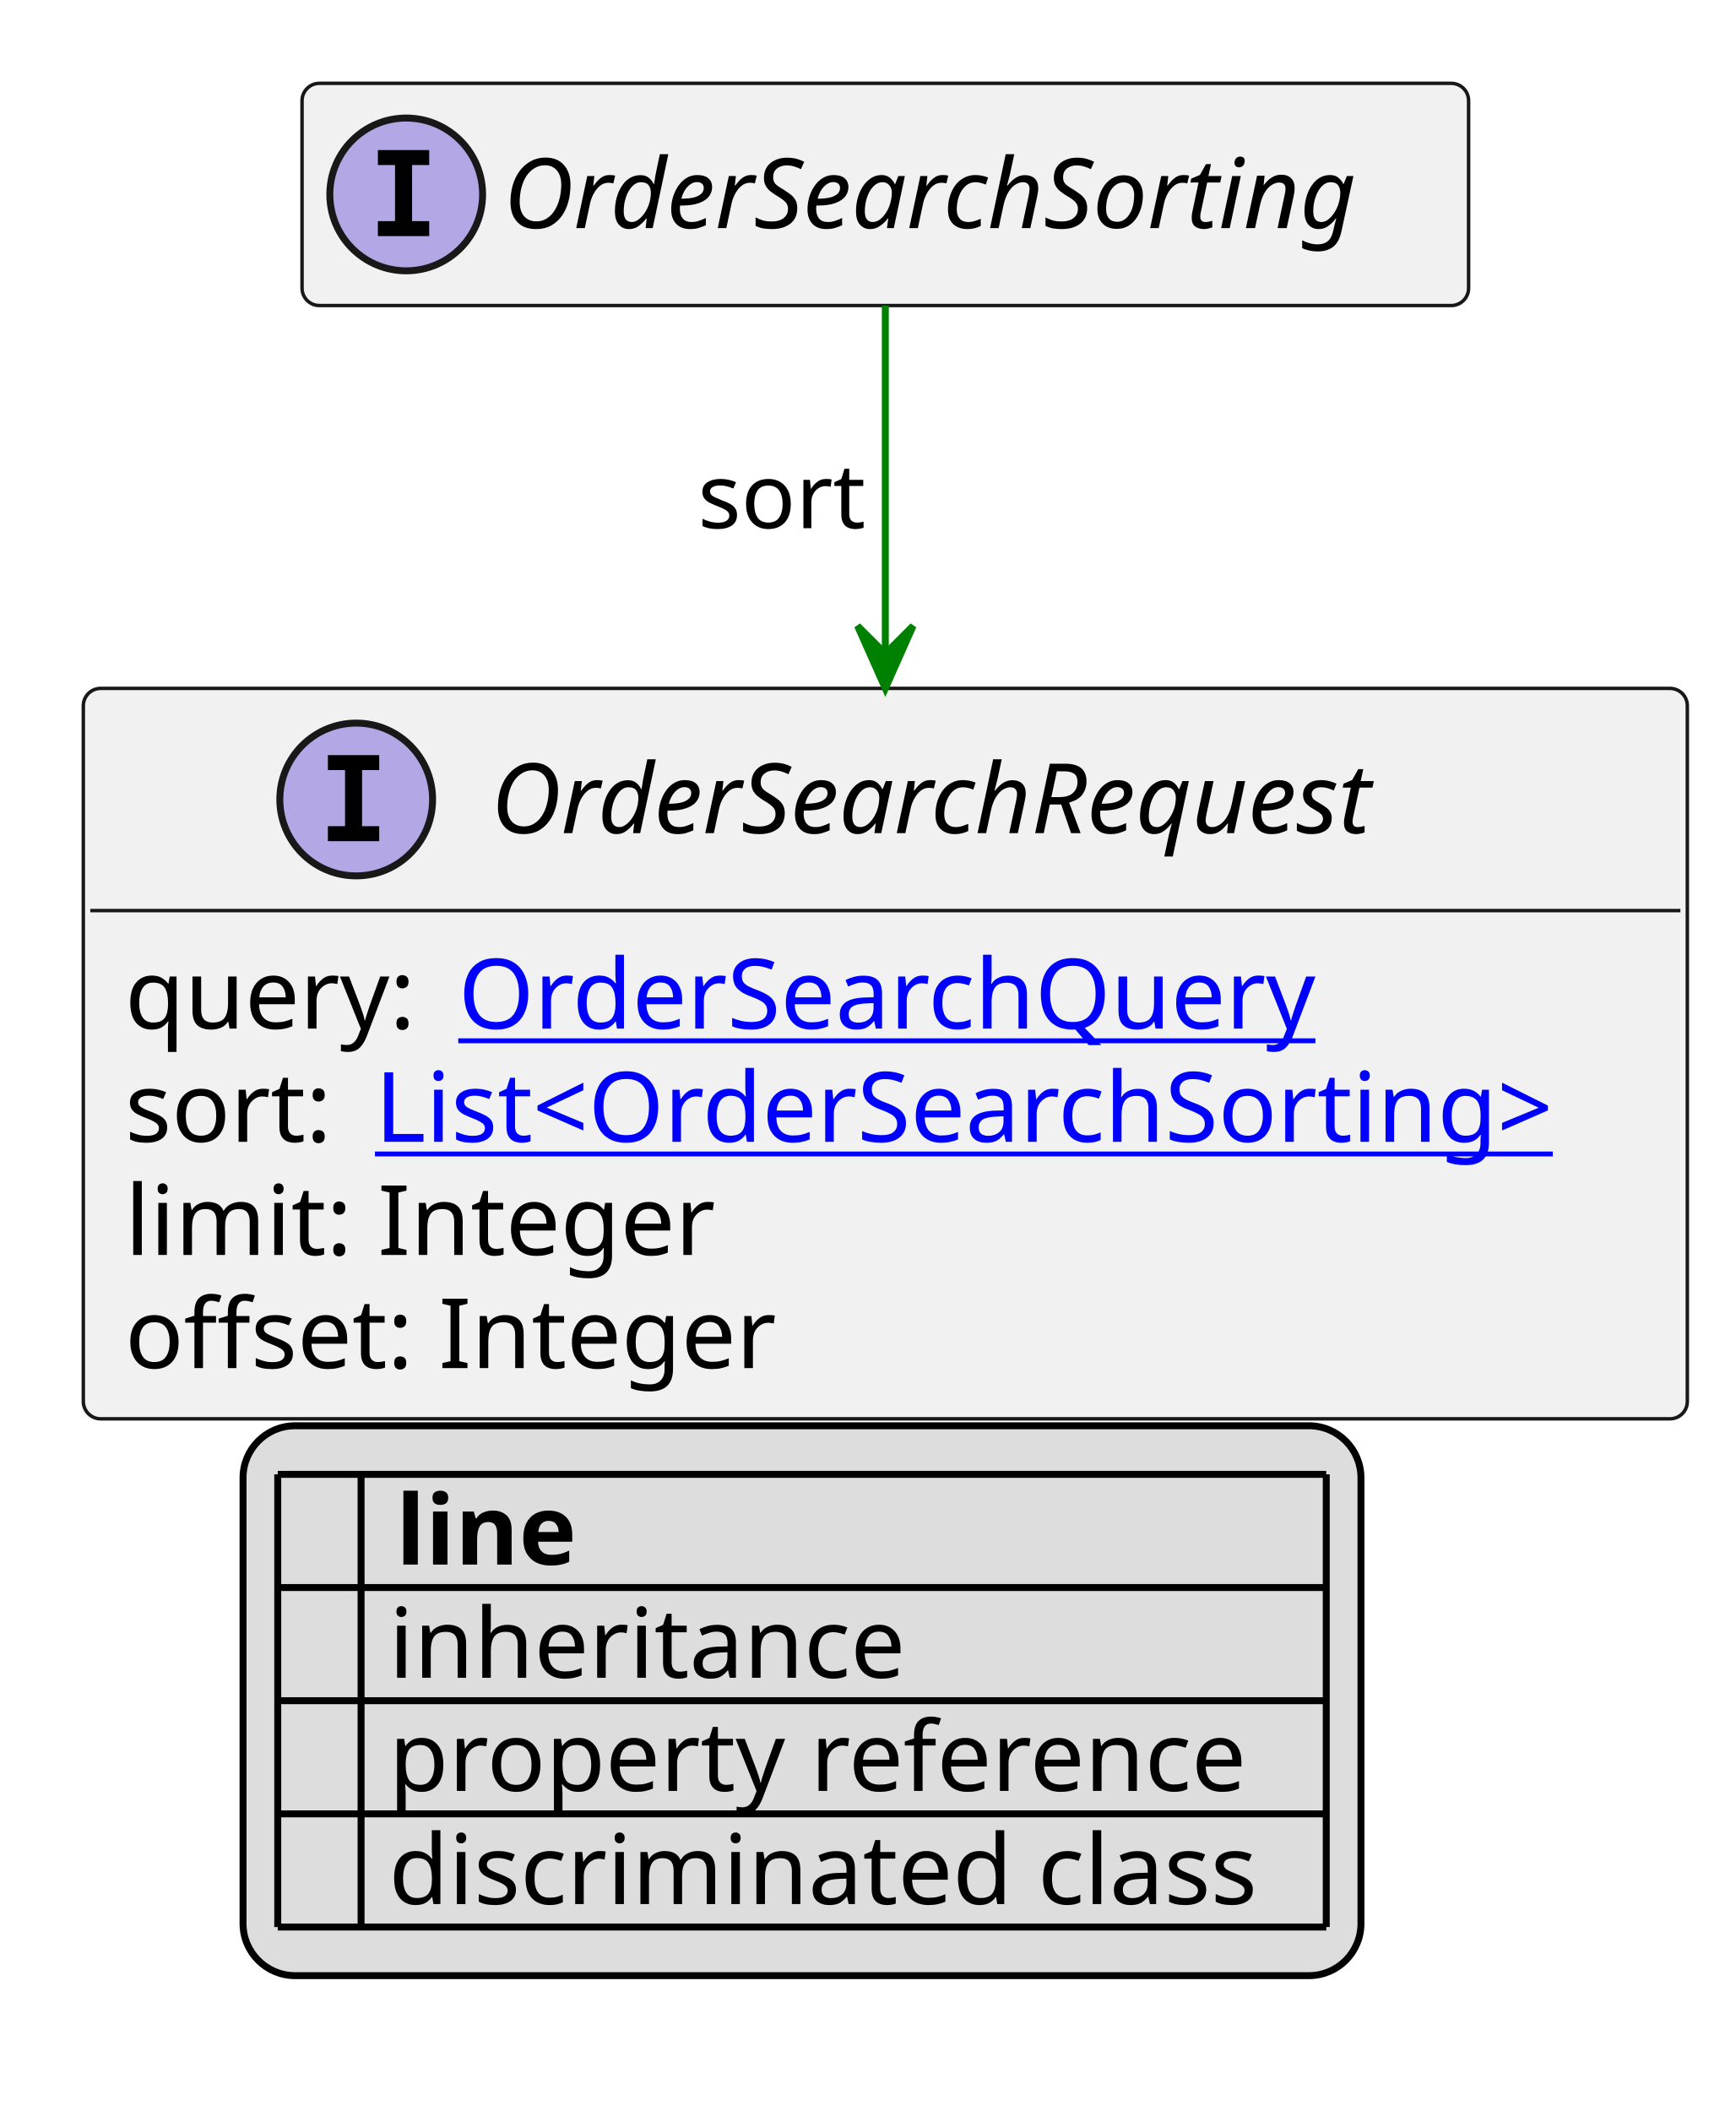
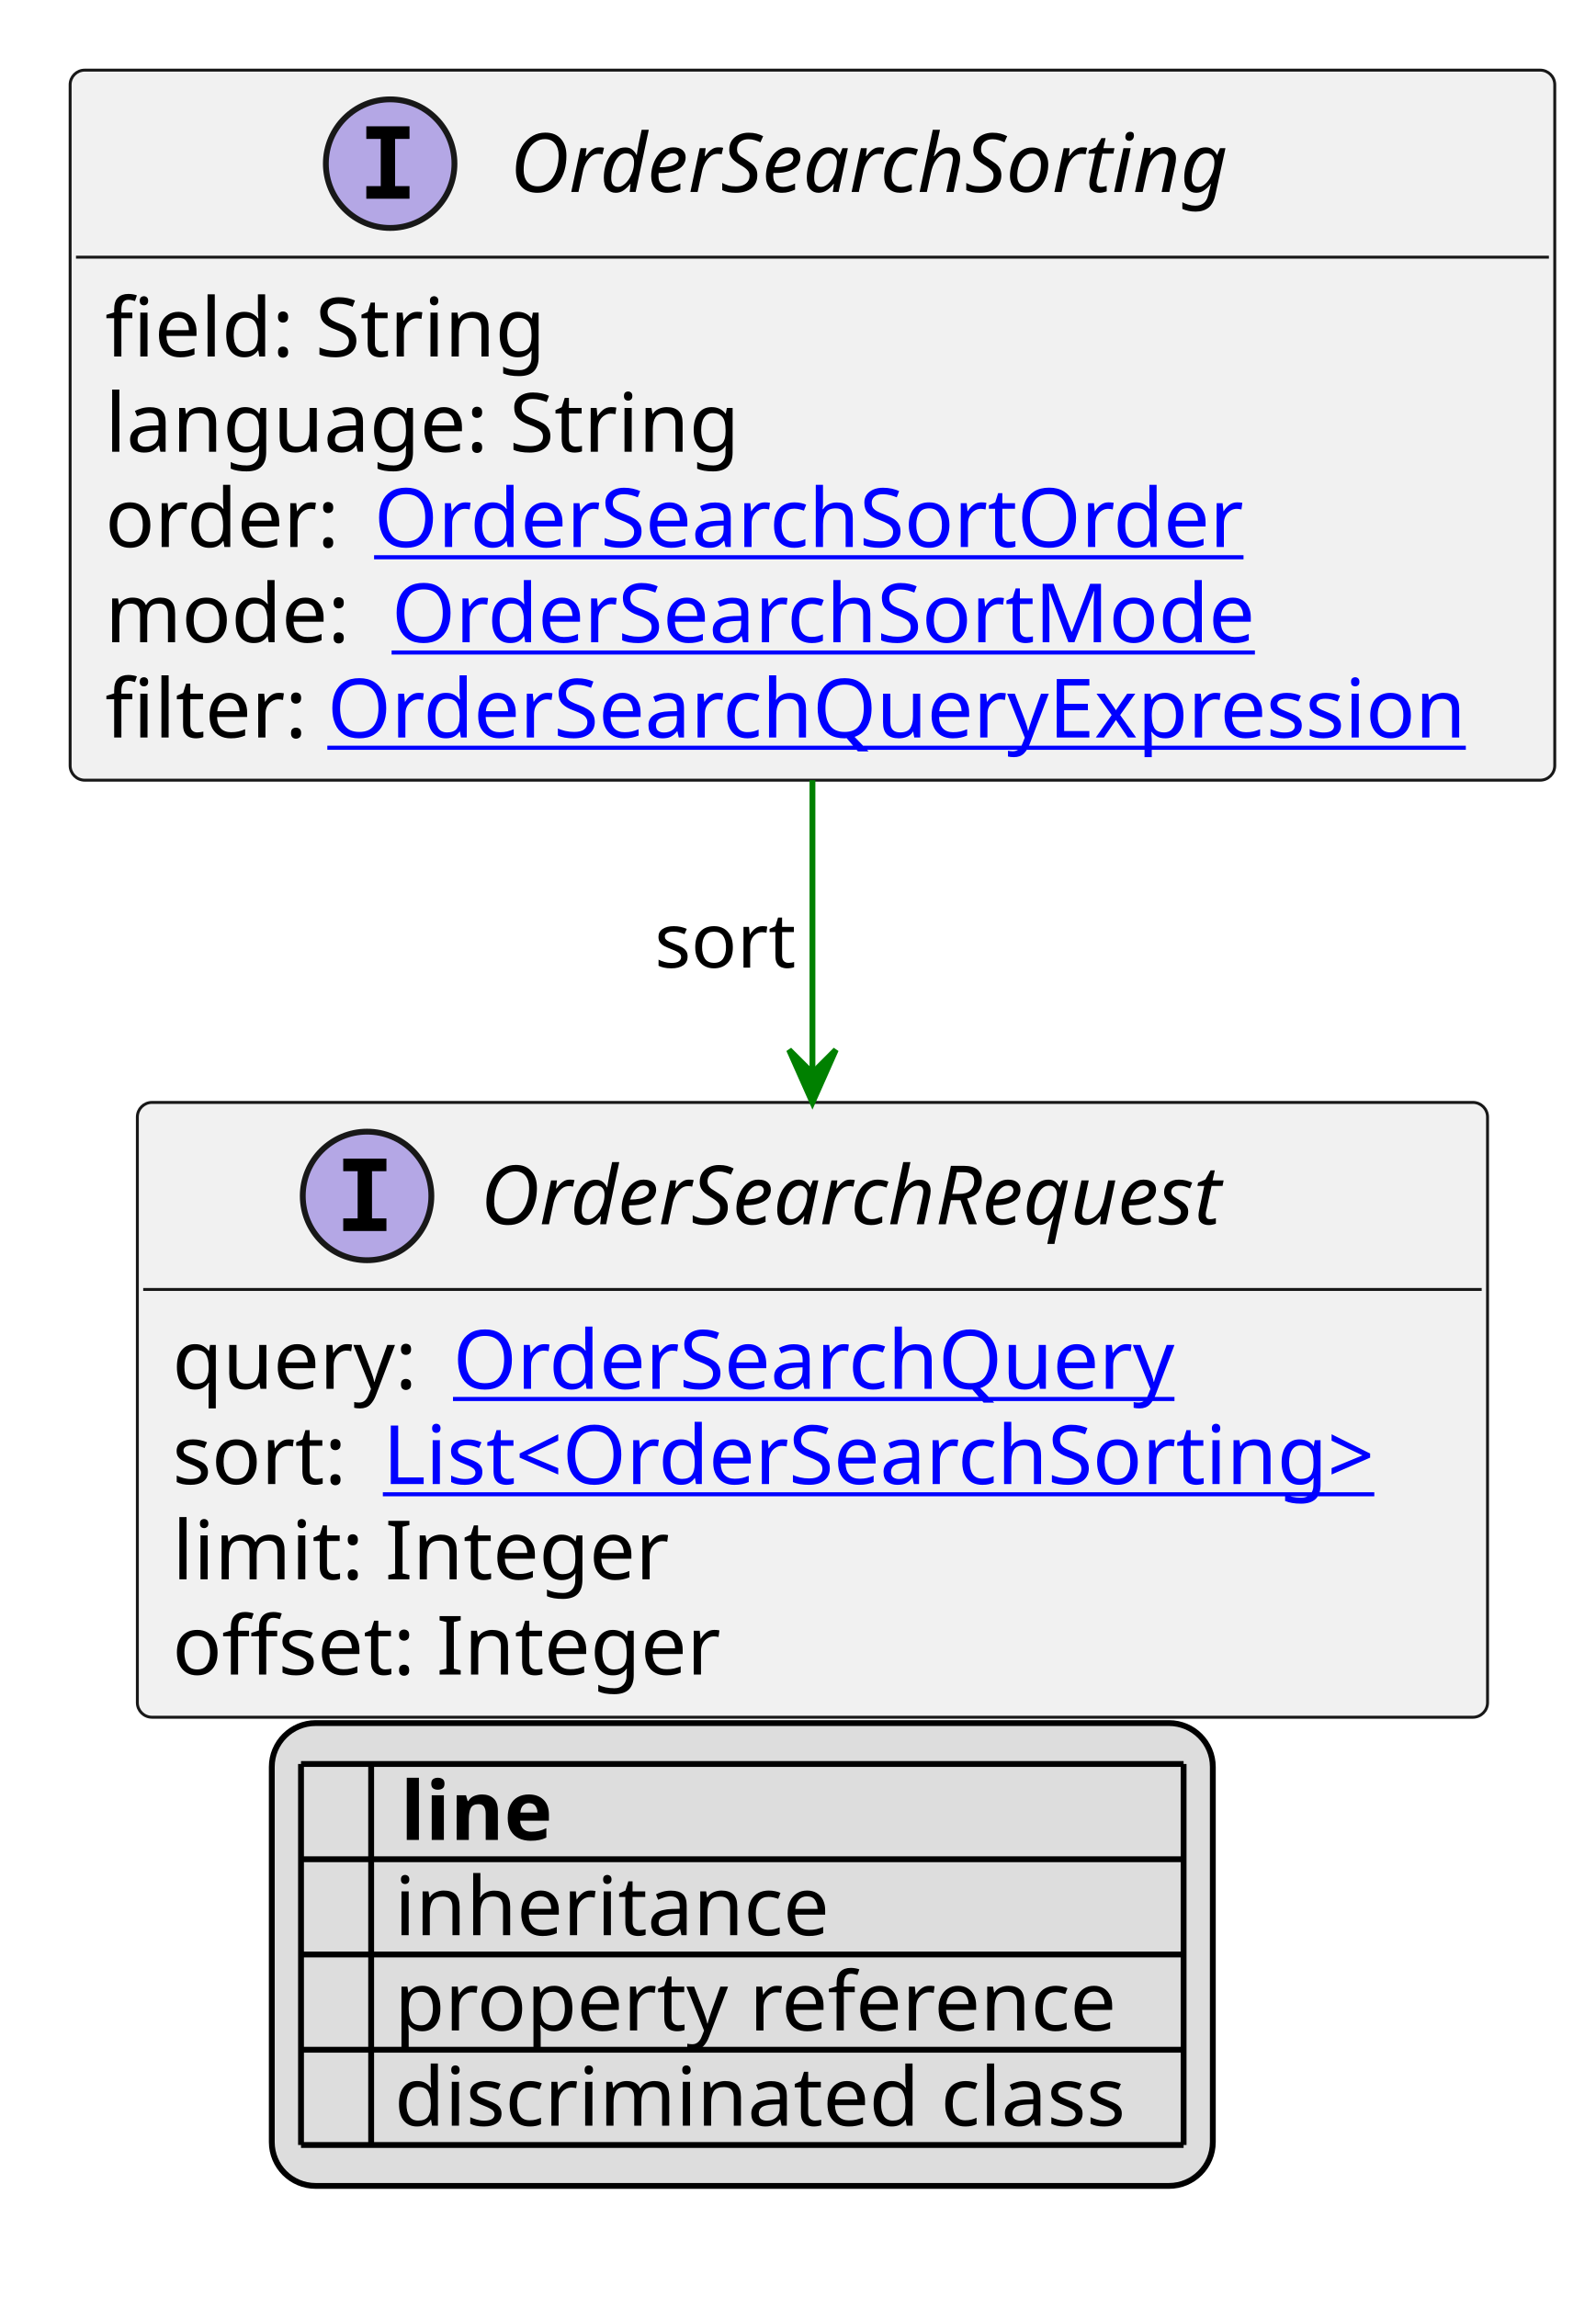
- <svg xmlns="http://www.w3.org/2000/svg" xmlns:xlink="http://www.w3.org/1999/xlink" contentStyleType="text/css" height="304px" preserveAspectRatio="none" style="width:250px;height:304px;background:#FFFFFF;" version="1.1" viewBox="0 0 250 304" width="250px" zoomAndPan="magnify">
+ <svg xmlns="http://www.w3.org/2000/svg" xmlns:xlink="http://www.w3.org/1999/xlink" contentStyleType="text/css" height="393px" preserveAspectRatio="none" style="width:273px;height:393px;background:#FFFFFF;" version="1.1" viewBox="0 0 273 393" width="273px" zoomAndPan="magnify">
  <defs>
-     <filter height="1" id="b15bkm45d80fgs0" width="1" x="0" y="0">
+     <filter height="1" id="b1qixb9rwlcupe0" width="1" x="0" y="0">
      <feFlood flood-color="#000000" result="flood" />
      <feComposite in="SourceGraphic" in2="flood" operator="over" />
    </filter>
-     <filter height="1" id="b15bkm45d80fgs1" width="1" x="0" y="0">
+     <filter height="1" id="b1qixb9rwlcupe1" width="1" x="0" y="0">
      <feFlood flood-color="#008000" result="flood" />
      <feComposite in="SourceGraphic" in2="flood" operator="over" />
    </filter>
-     <filter height="1" id="b15bkm45d80fgs2" width="1" x="0" y="0">
+     <filter height="1" id="b1qixb9rwlcupe2" width="1" x="0" y="0">
      <feFlood flood-color="#0000FF" result="flood" />
      <feComposite in="SourceGraphic" in2="flood" operator="over" />
    </filter>
  </defs>
  <g>
    <a href="OrderSearchSorting.svg" target="_top" title="OrderSearchSorting.svg" xlink:actuate="onRequest" xlink:href="OrderSearchSorting.svg" xlink:show="new" xlink:title="OrderSearchSorting.svg" xlink:type="simple">
      <g id="elem_OrderSearchSorting">
-         <rect codeLine="10" fill="#F1F1F1" height="32" id="OrderSearchSorting" rx="2.5" ry="2.5" style="stroke:#181818;stroke-width:0.5;" width="168" x="43.5" y="12" />
-         <ellipse cx="58.5" cy="28" fill="#B4A7E5" rx="11" ry="11" style="stroke:#181818;stroke-width:1.0;" />
-         <path d="M54.422,23.766 L54.422,21.609 L61.812,21.609 L61.812,23.766 L59.344,23.766 L59.344,31.844 L61.812,31.844 L61.812,34 L54.422,34 L54.422,31.844 L56.891,31.844 L56.891,23.766 L54.422,23.766 Z " fill="#000000" />
-         <text fill="#000000" font-family="sans-serif" font-size="14" font-style="italic" lengthAdjust="spacing" textLength="136" x="72.5" y="32.847">OrderSearchSorting</text>
+         <rect codeLine="10" fill="#F1F1F1" height="121.484" id="OrderSearchSorting" rx="2.5" ry="2.5" style="stroke:#181818;stroke-width:0.5;" width="254" x="12" y="12" />
+         <ellipse cx="66.75" cy="28" fill="#B4A7E5" rx="11" ry="11" style="stroke:#181818;stroke-width:1.0;" />
+         <path d="M62.672,23.766 L62.672,21.609 L70.062,21.609 L70.062,23.766 L67.594,23.766 L67.594,31.844 L70.062,31.844 L70.062,34 L62.672,34 L62.672,31.844 L65.141,31.844 L65.141,23.766 L62.672,23.766 Z " fill="#000000" />
+         <text fill="#000000" font-family="sans-serif" font-size="14" font-style="italic" lengthAdjust="spacing" textLength="136" x="87.25" y="32.847">OrderSearchSorting</text>
+         <line style="stroke:#181818;stroke-width:0.5;" x1="13" x2="265" y1="44" y2="44" />
+         <text fill="#000000" font-family="sans-serif" font-size="14" lengthAdjust="spacing" textLength="77" x="18" y="60.995">field: String</text>
+         <text fill="#000000" font-family="sans-serif" font-size="14" lengthAdjust="spacing" textLength="113" x="18" y="77.292">language: String</text>
+         <text fill="#000000" font-family="sans-serif" font-size="14" lengthAdjust="spacing" textLength="42" x="18" y="93.589">order:</text>
+         <a href="OrderSearchSortOrder.svg" target="_top" title="OrderSearchSortOrder.svg" xlink:actuate="onRequest" xlink:href="OrderSearchSortOrder.svg" xlink:show="new" xlink:title="OrderSearchSortOrder.svg" xlink:type="simple">
+           <text fill="#0000FF" font-family="sans-serif" font-size="14" lengthAdjust="spacing" text-decoration="underline" textLength="154" x="64" y="93.589">OrderSearchSortOrder</text>
+         </a>
+         <text fill="#000000" font-family="sans-serif" font-size="14" lengthAdjust="spacing" textLength="45" x="18" y="109.886">mode:</text>
+         <a href="OrderSearchSortMode.svg" target="_top" title="OrderSearchSortMode.svg" xlink:actuate="onRequest" xlink:href="OrderSearchSortMode.svg" xlink:show="new" xlink:title="OrderSearchSortMode.svg" xlink:type="simple">
+           <text fill="#0000FF" font-family="sans-serif" font-size="14" lengthAdjust="spacing" text-decoration="underline" textLength="154" x="67" y="109.886">OrderSearchSortMode</text>
+         </a>
+         <text fill="#000000" font-family="sans-serif" font-size="14" lengthAdjust="spacing" textLength="34" x="18" y="126.183">filter:</text>
+         <a href="OrderSearchQueryExpression.svg" target="_top" title="OrderSearchQueryExpression.svg" xlink:actuate="onRequest" xlink:href="OrderSearchQueryExpression.svg" xlink:show="new" xlink:title="OrderSearchQueryExpression.svg" xlink:type="simple">
+           <text fill="#0000FF" font-family="sans-serif" font-size="14" lengthAdjust="spacing" text-decoration="underline" textLength="204" x="56" y="126.183">OrderSearchQueryExpression</text>
+         </a>
      </g>
    </a>
    <a href="OrderSearchRequest.svg" target="_top" title="OrderSearchRequest.svg" xlink:actuate="onRequest" xlink:href="OrderSearchRequest.svg" xlink:show="new" xlink:title="OrderSearchRequest.svg" xlink:type="simple">
      <g id="elem_OrderSearchRequest">
-         <rect codeLine="15" fill="#F1F1F1" height="105.188" id="OrderSearchRequest" rx="2.5" ry="2.5" style="stroke:#181818;stroke-width:0.5;" width="231" x="12" y="99.133" />
-         <ellipse cx="51.3" cy="115.133" fill="#B4A7E5" rx="11" ry="11" style="stroke:#181818;stroke-width:1.0;" />
-         <path d="M47.222,110.898 L47.222,108.742 L54.612,108.742 L54.612,110.898 L52.144,110.898 L52.144,118.977 L54.612,118.977 L54.612,121.133 L47.222,121.133 L47.222,118.977 L49.691,118.977 L49.691,110.898 L47.222,110.898 Z " fill="#000000" />
-         <text fill="#000000" font-family="sans-serif" font-size="14" font-style="italic" lengthAdjust="spacing" textLength="145" x="70.7" y="119.98">OrderSearchRequest</text>
-         <line style="stroke:#181818;stroke-width:0.5;" x1="13" x2="242" y1="131.133" y2="131.133" />
-         <text fill="#000000" font-family="sans-serif" font-size="14" lengthAdjust="spacing" textLength="44" x="18" y="148.128">query:</text>
+         <rect codeLine="20" fill="#F1F1F1" height="105.188" id="OrderSearchRequest" rx="2.5" ry="2.5" style="stroke:#181818;stroke-width:0.5;" width="231" x="23.5" y="188.617" />
+         <ellipse cx="62.8" cy="204.617" fill="#B4A7E5" rx="11" ry="11" style="stroke:#181818;stroke-width:1.0;" />
+         <path d="M58.722,200.383 L58.722,198.227 L66.112,198.227 L66.112,200.383 L63.644,200.383 L63.644,208.461 L66.112,208.461 L66.112,210.617 L58.722,210.617 L58.722,208.461 L61.191,208.461 L61.191,200.383 L58.722,200.383 Z " fill="#000000" />
+         <text fill="#000000" font-family="sans-serif" font-size="14" font-style="italic" lengthAdjust="spacing" textLength="145" x="82.2" y="209.464">OrderSearchRequest</text>
+         <line style="stroke:#181818;stroke-width:0.5;" x1="24.5" x2="253.5" y1="220.617" y2="220.617" />
+         <text fill="#000000" font-family="sans-serif" font-size="14" lengthAdjust="spacing" textLength="44" x="29.5" y="237.612">query:</text>
        <a href="OrderSearchQuery.svg" target="_top" title="OrderSearchQuery.svg" xlink:actuate="onRequest" xlink:href="OrderSearchQuery.svg" xlink:show="new" xlink:title="OrderSearchQuery.svg" xlink:type="simple">
-           <text fill="#0000FF" font-family="sans-serif" font-size="14" lengthAdjust="spacing" text-decoration="underline" textLength="128" x="66" y="148.128">OrderSearchQuery</text>
+           <text fill="#0000FF" font-family="sans-serif" font-size="14" lengthAdjust="spacing" text-decoration="underline" textLength="128" x="77.5" y="237.612">OrderSearchQuery</text>
        </a>
-         <text fill="#000000" font-family="sans-serif" font-size="14" lengthAdjust="spacing" textLength="32" x="18" y="164.425">sort:</text>
+         <text fill="#000000" font-family="sans-serif" font-size="14" lengthAdjust="spacing" textLength="32" x="29.5" y="253.909">sort:</text>
        <a href="OrderSearchSorting.svg" target="_top" title="OrderSearchSorting.svg" xlink:actuate="onRequest" xlink:href="OrderSearchSorting.svg" xlink:show="new" xlink:title="OrderSearchSorting.svg" xlink:type="simple">
-           <text fill="#0000FF" font-family="sans-serif" font-size="14" lengthAdjust="spacing" text-decoration="underline" textLength="183" x="54" y="164.425">List&lt;OrderSearchSorting&gt;</text>
+           <text fill="#0000FF" font-family="sans-serif" font-size="14" lengthAdjust="spacing" text-decoration="underline" textLength="183" x="65.5" y="253.909">List&lt;OrderSearchSorting&gt;</text>
        </a>
-         <text fill="#000000" font-family="sans-serif" font-size="14" lengthAdjust="spacing" textLength="85" x="18" y="180.722">limit: Integer</text>
-         <text fill="#000000" font-family="sans-serif" font-size="14" lengthAdjust="spacing" textLength="97" x="18" y="197.019">offset: Integer</text>
+         <text fill="#000000" font-family="sans-serif" font-size="14" lengthAdjust="spacing" textLength="85" x="29.5" y="270.206">limit: Integer</text>
+         <text fill="#000000" font-family="sans-serif" font-size="14" lengthAdjust="spacing" textLength="97" x="29.5" y="286.503">offset: Integer</text>
      </g>
    </a>
-     <line style="stroke:#008000;stroke-width:1.0;" x1="127.5" x2="127.5" y1="44" y2="99.133" />
-     <polygon fill="#008000" points="127.5,99.133,131.5,90.133,127.5,94.133,123.5,90.133,127.5,99.133" style="stroke:#008000;stroke-width:1.0;" />
-     <text fill="#000000" font-family="sans-serif" font-size="13" lengthAdjust="spacing" textLength="25" x="100.5" y="76.067">sort</text>
-     <rect fill="#DDDDDD" height="79.188" id="_legend" rx="7.5" ry="7.5" style="stroke:#000000;stroke-width:1.0;" width="161" x="35" y="205.32" />
-     <text fill="#000000" font-family="sans-serif" font-size="14" font-weight="bold" lengthAdjust="spacing" textLength="5" x="40" y="225.315"> </text>
-     <text fill="#000000" font-family="sans-serif" font-size="14" font-weight="bold" lengthAdjust="spacing" textLength="28" x="57" y="225.315">line</text>
-     <text fill="#000000" filter="url(#b15bkm45d80fgs0)" font-family="sans-serif" font-size="14" lengthAdjust="spacing" textLength="12" x="40" y="241.612">   </text>
-     <text fill="#000000" font-family="sans-serif" font-size="14" lengthAdjust="spacing" textLength="77" x="56" y="241.612">inheritance</text>
-     <text fill="#000000" filter="url(#b15bkm45d80fgs1)" font-family="sans-serif" font-size="14" lengthAdjust="spacing" textLength="12" x="40" y="257.909">   </text>
-     <text fill="#000000" font-family="sans-serif" font-size="14" lengthAdjust="spacing" textLength="129" x="56" y="257.909">property reference</text>
-     <text fill="#000000" filter="url(#b15bkm45d80fgs2)" font-family="sans-serif" font-size="14" lengthAdjust="spacing" textLength="12" x="40" y="274.206">   </text>
-     <text fill="#000000" font-family="sans-serif" font-size="14" lengthAdjust="spacing" textLength="131" x="56" y="274.206">discriminated class</text>
-     <line style="stroke:#000000;stroke-width:1.0;" x1="40" x2="191" y1="212.32" y2="212.32" />
-     <line style="stroke:#000000;stroke-width:1.0;" x1="40" x2="191" y1="228.617" y2="228.617" />
-     <line style="stroke:#000000;stroke-width:1.0;" x1="40" x2="191" y1="244.914" y2="244.914" />
-     <line style="stroke:#000000;stroke-width:1.0;" x1="40" x2="191" y1="261.211" y2="261.211" />
-     <line style="stroke:#000000;stroke-width:1.0;" x1="40" x2="191" y1="277.508" y2="277.508" />
-     <line style="stroke:#000000;stroke-width:1.0;" x1="40" x2="40" y1="212.32" y2="277.508" />
-     <line style="stroke:#000000;stroke-width:1.0;" x1="52" x2="52" y1="212.32" y2="277.508" />
-     <line style="stroke:#000000;stroke-width:1.0;" x1="191" x2="191" y1="212.32" y2="277.508" />
+     <line style="stroke:#008000;stroke-width:1.0;" x1="139" x2="139" y1="133.484" y2="188.617" />
+     <polygon fill="#008000" points="139,188.617,143,179.617,139,183.617,135,179.617,139,188.617" style="stroke:#008000;stroke-width:1.0;" />
+     <text fill="#000000" font-family="sans-serif" font-size="13" lengthAdjust="spacing" textLength="25" x="112" y="165.551">sort</text>
+     <rect fill="#DDDDDD" height="79.188" id="_legend" rx="7.5" ry="7.5" style="stroke:#000000;stroke-width:1.0;" width="161" x="46.5" y="294.805" />
+     <text fill="#000000" font-family="sans-serif" font-size="14" font-weight="bold" lengthAdjust="spacing" textLength="5" x="51.5" y="314.8"> </text>
+     <text fill="#000000" font-family="sans-serif" font-size="14" font-weight="bold" lengthAdjust="spacing" textLength="28" x="68.5" y="314.8">line</text>
+     <text fill="#000000" filter="url(#b1qixb9rwlcupe0)" font-family="sans-serif" font-size="14" lengthAdjust="spacing" textLength="12" x="51.5" y="331.097">   </text>
+     <text fill="#000000" font-family="sans-serif" font-size="14" lengthAdjust="spacing" textLength="77" x="67.5" y="331.097">inheritance</text>
+     <text fill="#000000" filter="url(#b1qixb9rwlcupe1)" font-family="sans-serif" font-size="14" lengthAdjust="spacing" textLength="12" x="51.5" y="347.394">   </text>
+     <text fill="#000000" font-family="sans-serif" font-size="14" lengthAdjust="spacing" textLength="129" x="67.5" y="347.394">property reference</text>
+     <text fill="#000000" filter="url(#b1qixb9rwlcupe2)" font-family="sans-serif" font-size="14" lengthAdjust="spacing" textLength="12" x="51.5" y="363.69">   </text>
+     <text fill="#000000" font-family="sans-serif" font-size="14" lengthAdjust="spacing" textLength="131" x="67.5" y="363.69">discriminated class</text>
+     <line style="stroke:#000000;stroke-width:1.0;" x1="51.5" x2="202.5" y1="301.805" y2="301.805" />
+     <line style="stroke:#000000;stroke-width:1.0;" x1="51.5" x2="202.5" y1="318.102" y2="318.102" />
+     <line style="stroke:#000000;stroke-width:1.0;" x1="51.5" x2="202.5" y1="334.398" y2="334.398" />
+     <line style="stroke:#000000;stroke-width:1.0;" x1="51.5" x2="202.5" y1="350.695" y2="350.695" />
+     <line style="stroke:#000000;stroke-width:1.0;" x1="51.5" x2="202.5" y1="366.992" y2="366.992" />
+     <line style="stroke:#000000;stroke-width:1.0;" x1="51.5" x2="51.5" y1="301.805" y2="366.992" />
+     <line style="stroke:#000000;stroke-width:1.0;" x1="63.5" x2="63.5" y1="301.805" y2="366.992" />
+     <line style="stroke:#000000;stroke-width:1.0;" x1="202.5" x2="202.5" y1="301.805" y2="366.992" />
  </g>
</svg>
